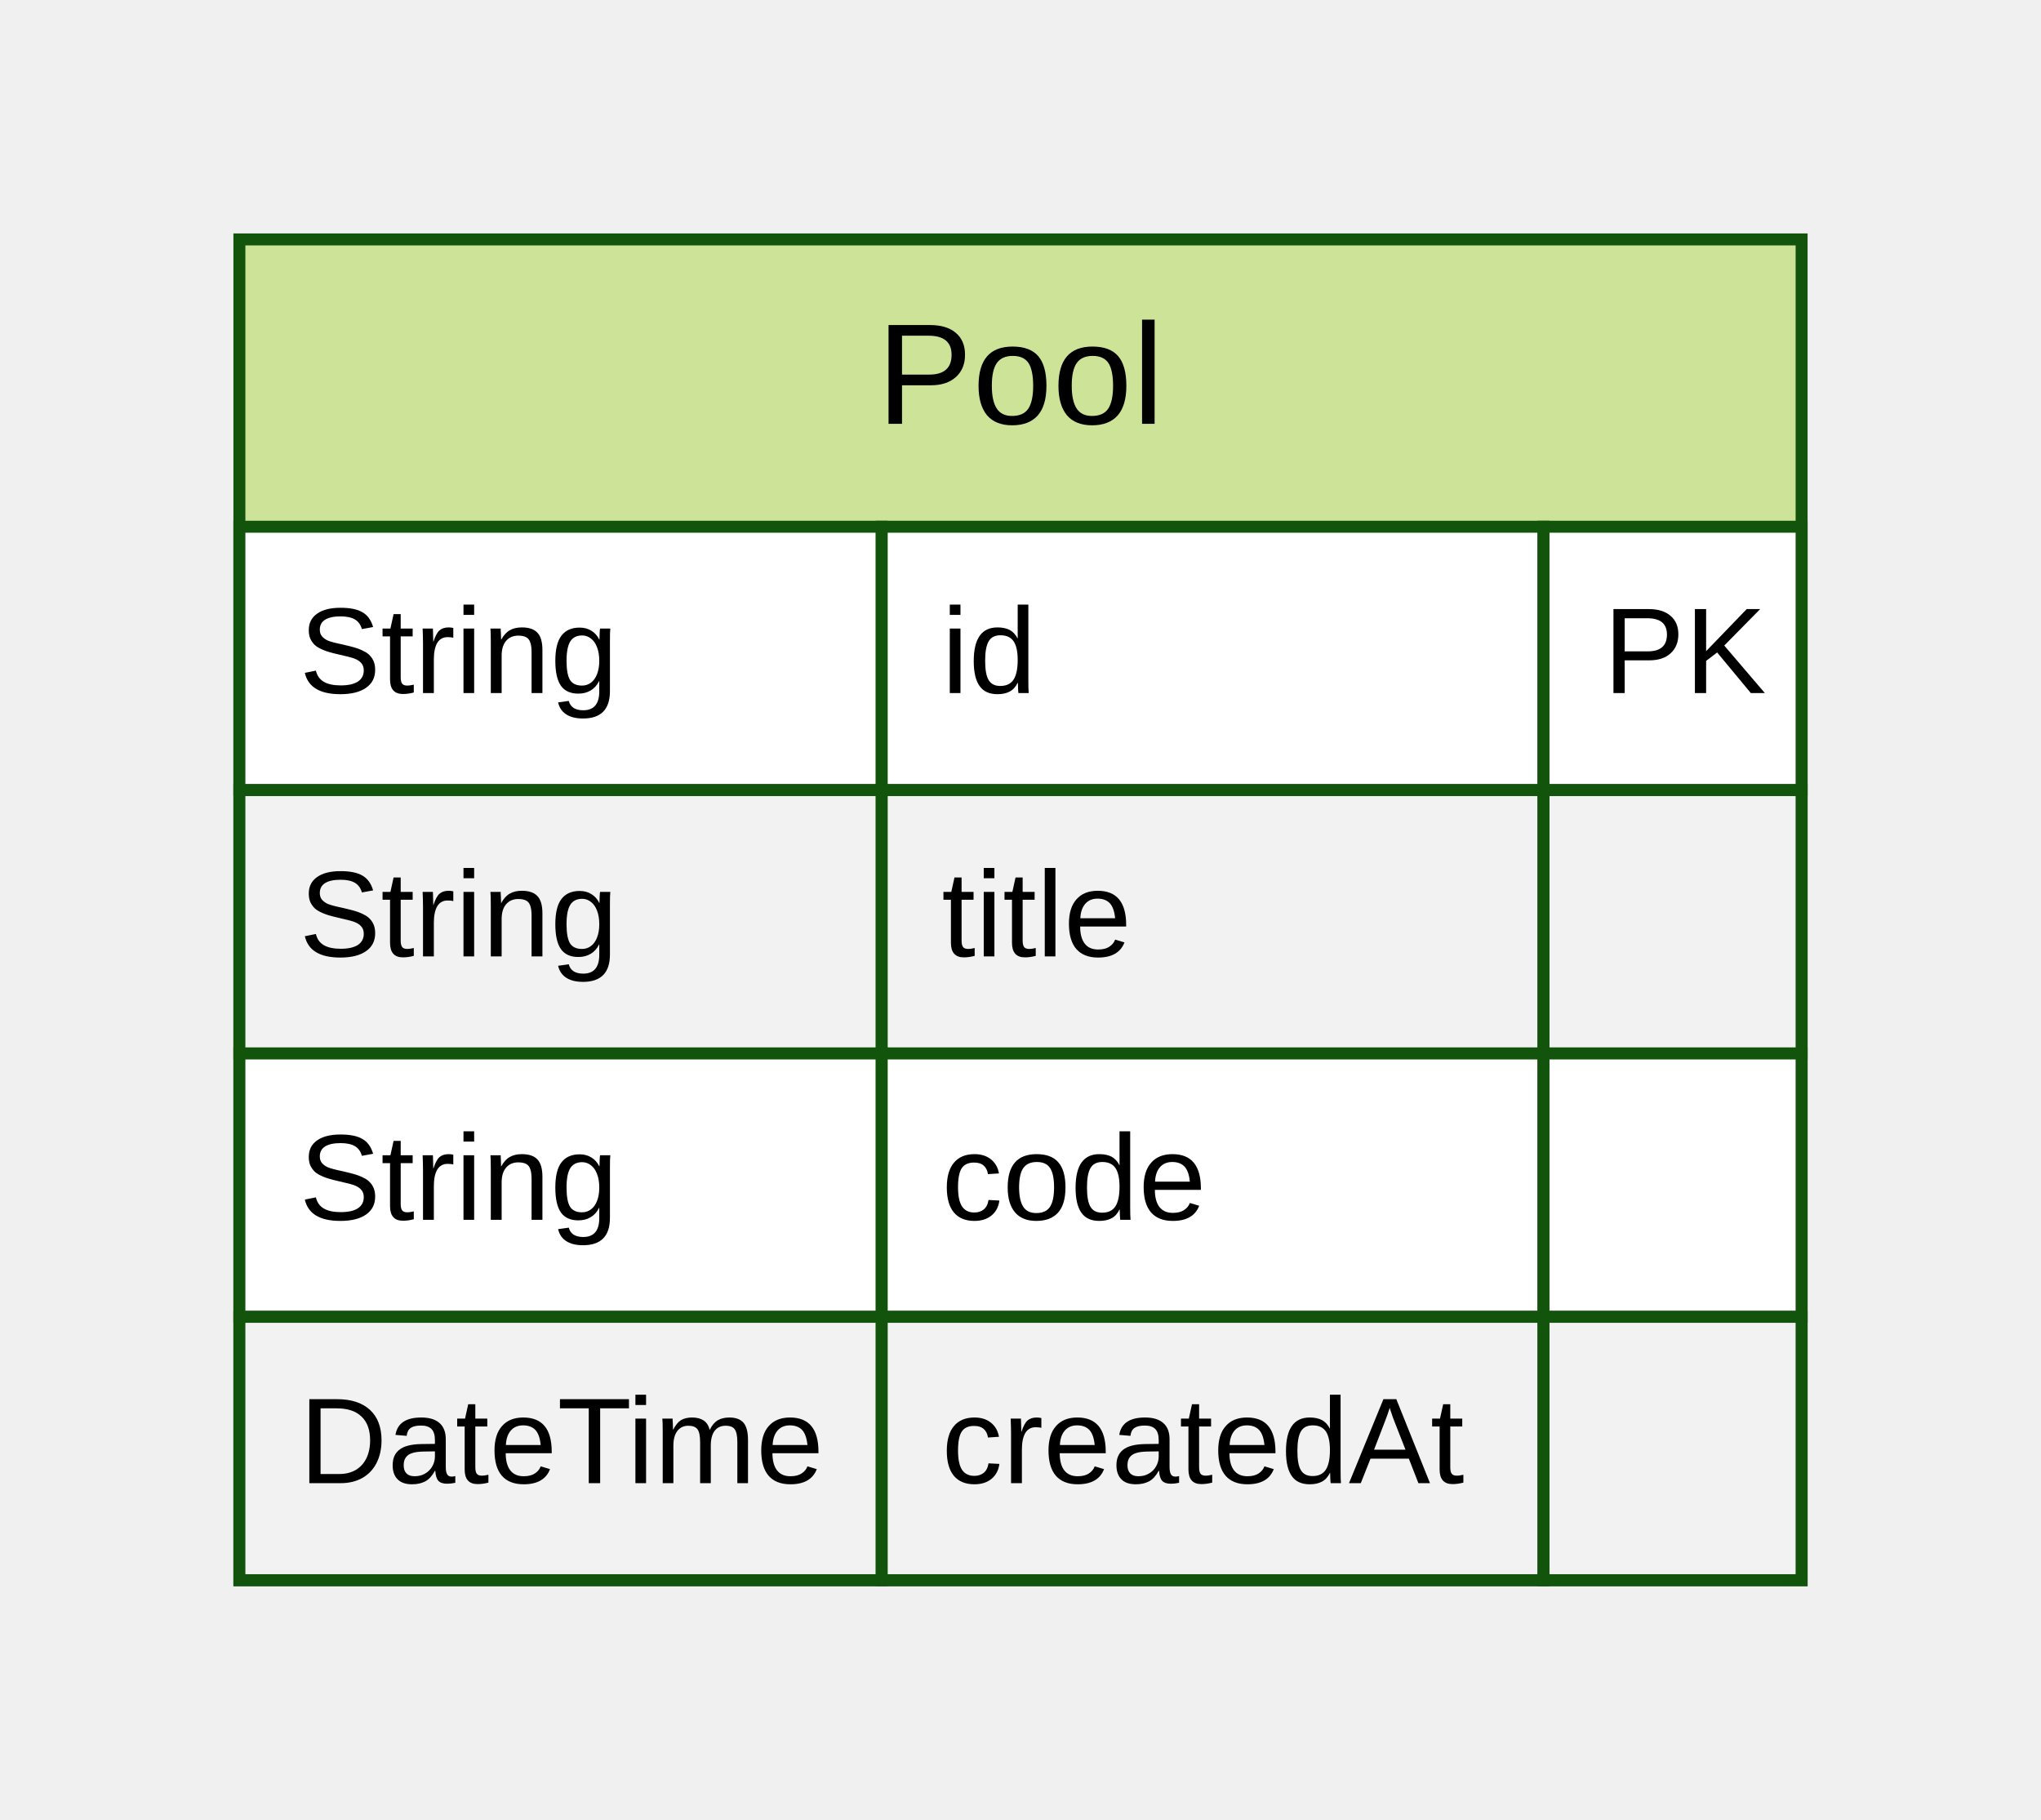
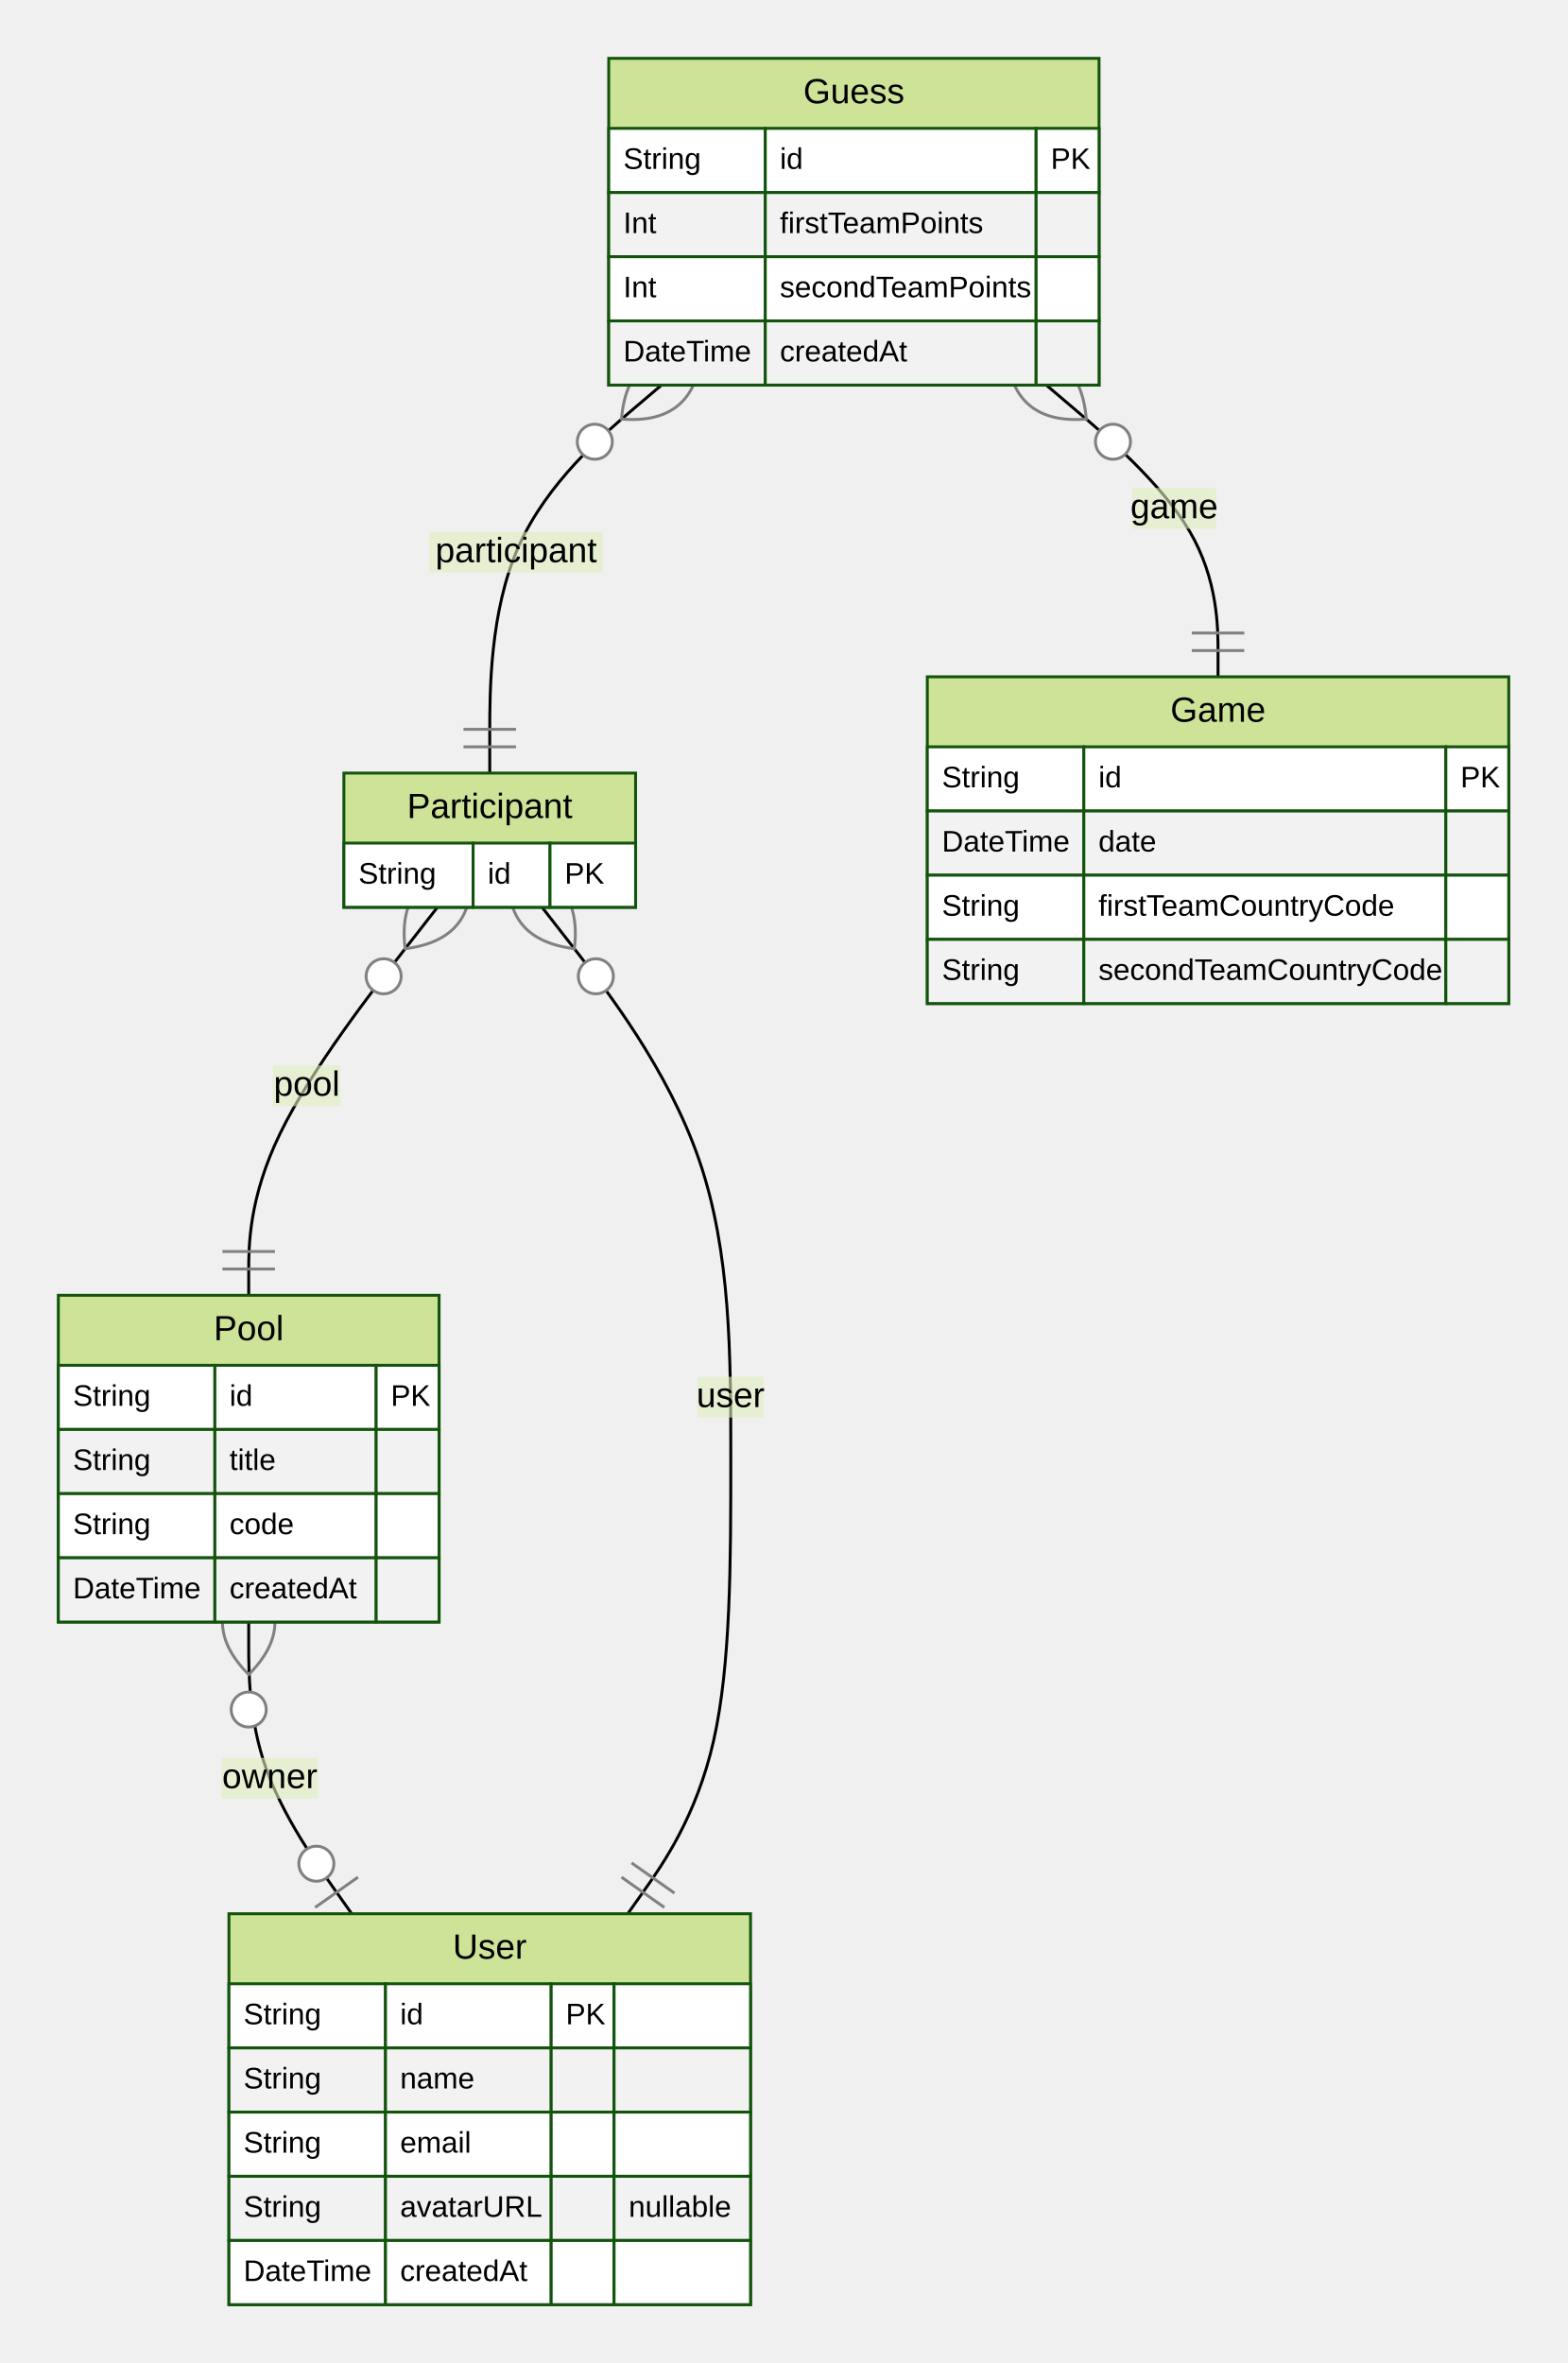
- <svg xmlns="http://www.w3.org/2000/svg" aria-labelledby="chart-title-mermaid-0 chart-desc-mermaid-0" role="img" viewBox="0 0 170.516 152" style="max-width: 170.516px; background-color: white;" width="100%" id="mermaid-0">
+ <svg xmlns="http://www.w3.org/2000/svg" aria-labelledby="chart-title-mermaid-0 chart-desc-mermaid-0" role="img" viewBox="0 0 537.207 810" style="max-width: 537.207px; background-color: white;" width="100%" id="mermaid-0">
  <style>#mermaid-0 {font-family:"trebuchet ms",verdana,arial,sans-serif;font-size:16px;fill:#000000;}#mermaid-0 .error-icon{fill:#552222;}#mermaid-0 .error-text{fill:#552222;stroke:#552222;}#mermaid-0 .edge-thickness-normal{stroke-width:2px;}#mermaid-0 .edge-thickness-thick{stroke-width:3.5px;}#mermaid-0 .edge-pattern-solid{stroke-dasharray:0;}#mermaid-0 .edge-pattern-dashed{stroke-dasharray:3;}#mermaid-0 .edge-pattern-dotted{stroke-dasharray:2;}#mermaid-0 .marker{fill:#000000;stroke:#000000;}#mermaid-0 .marker.cross{stroke:#000000;}#mermaid-0 svg{font-family:"trebuchet ms",verdana,arial,sans-serif;font-size:16px;}#mermaid-0 .entityBox{fill:#cde498;stroke:#13540c;}#mermaid-0 .attributeBoxOdd{fill:#ffffff;stroke:#13540c;}#mermaid-0 .attributeBoxEven{fill:#f2f2f2;stroke:#13540c;}#mermaid-0 .relationshipLabelBox{fill:hsl(78.158, 58.462%, 84.51%);opacity:0.7;background-color:hsl(78.158, 58.462%, 84.51%);}#mermaid-0 .relationshipLabelBox rect{opacity:0.5;}#mermaid-0 .relationshipLine{stroke:#000000;}#mermaid-0 :root{--mermaid-font-family:"trebuchet ms",verdana,arial,sans-serif;}</style>
  <g />
  <defs>
    <marker orient="auto" markerHeight="18" markerWidth="18" refY="9" refX="0" id="ONLY_ONE_START">
      <path d="M9,0 L9,18 M15,0 L15,18" fill="none" stroke="gray" />
    </marker>
  </defs>
  <defs>
    <marker orient="auto" markerHeight="18" markerWidth="18" refY="9" refX="18" id="ONLY_ONE_END">
      <path d="M3,0 L3,18 M9,0 L9,18" fill="none" stroke="gray" />
    </marker>
  </defs>
  <defs>
    <marker orient="auto" markerHeight="18" markerWidth="30" refY="9" refX="0" id="ZERO_OR_ONE_START">
      <circle r="6" cy="9" cx="21" fill="white" stroke="gray" />
      <path d="M9,0 L9,18" fill="none" stroke="gray" />
    </marker>
  </defs>
  <defs>
    <marker orient="auto" markerHeight="18" markerWidth="30" refY="9" refX="30" id="ZERO_OR_ONE_END">
      <circle r="6" cy="9" cx="9" fill="white" stroke="gray" />
      <path d="M21,0 L21,18" fill="none" stroke="gray" />
    </marker>
  </defs>
  <defs>
    <marker orient="auto" markerHeight="36" markerWidth="45" refY="18" refX="18" id="ONE_OR_MORE_START">
      <path d="M0,18 Q 18,0 36,18 Q 18,36 0,18 M42,9 L42,27" fill="none" stroke="gray" />
    </marker>
  </defs>
  <defs>
    <marker orient="auto" markerHeight="36" markerWidth="45" refY="18" refX="27" id="ONE_OR_MORE_END">
      <path d="M3,9 L3,27 M9,18 Q27,0 45,18 Q27,36 9,18" fill="none" stroke="gray" />
    </marker>
  </defs>
  <defs>
    <marker orient="auto" markerHeight="36" markerWidth="57" refY="18" refX="18" id="ZERO_OR_MORE_START">
      <circle r="6" cy="18" cx="48" fill="white" stroke="gray" />
      <path d="M0,18 Q18,0 36,18 Q18,36 0,18" fill="none" stroke="gray" />
    </marker>
  </defs>
  <defs>
    <marker orient="auto" markerHeight="36" markerWidth="57" refY="18" refX="39" id="ZERO_OR_MORE_END">
      <circle r="6" cy="18" cx="9" fill="white" stroke="gray" />
      <path d="M21,18 Q39,0 57,18 Q39,36 21,18" fill="none" stroke="gray" />
    </marker>
  </defs>
-   <g transform="translate(20,20 )" id="Pool">
+   <path marker-start="url(#ZERO_OR_MORE_START)" marker-end="url(#ZERO_OR_ONE_END)" fill="none" stroke="gray" d="M85.258,556L85.258,564.333C85.258,572.667,85.258,589.333,91.143,606C97.028,622.667,108.799,639.333,114.684,647.667L120.569,656" class="er relationshipLine" />
+   <path marker-start="url(#ZERO_OR_MORE_START)" marker-end="url(#ONLY_ONE_END)" fill="none" stroke="gray" d="M185.816,311L196.599,324.833C207.382,338.667,228.949,366.333,239.732,397.833C250.516,429.333,250.516,464.667,250.516,500C250.516,535.333,250.516,570.667,244.63,596.667C238.745,622.667,226.975,639.333,221.089,647.667L215.204,656" class="er relationshipLine" />
+   <path marker-start="url(#ZERO_OR_MORE_START)" marker-end="url(#ONLY_ONE_END)" fill="none" stroke="gray" d="M149.958,311L139.174,324.833C128.391,338.667,106.824,366.333,96.041,388.5C85.258,410.667,85.258,427.333,85.258,435.667L85.258,444" class="er relationshipLine" />
+   <path marker-start="url(#ZERO_OR_MORE_START)" marker-end="url(#ONLY_ONE_END)" fill="none" stroke="gray" d="M226.769,132L216.955,140.333C207.141,148.667,187.514,165.333,177.7,187.5C167.887,209.667,167.887,237.333,167.887,251.167L167.887,265" class="er relationshipLine" />
+   <path marker-start="url(#ZERO_OR_MORE_START)" marker-end="url(#ONLY_ONE_END)" fill="none" stroke="gray" d="M358.665,132L368.478,140.333C378.292,148.667,397.92,165.333,407.733,182C417.547,198.667,417.547,215.333,417.547,223.667L417.547,232" class="er relationshipLine" />
+   <g transform="translate(20,444 )" id="Pool">
    <rect height="112" width="130.516" y="0" x="0" stroke="gray" fill-opacity="100%" fill="honeydew" class="er entityBox" />
    <text transform="translate(65.25781,12)" style="font-family: &quot;trebuchet ms&quot;, verdana, arial, sans-serif;; font-size: 12px" text-anchor="middle" dominant-baseline="middle" y="0" x="0" id="entity-Pool" class="er entityLabel">Pool</text>
    <rect height="22" width="53.664" y="24" x="0" stroke="gray" fill-opacity="100%" fill="honeydew" class="er attributeBoxOdd" />
    <text transform="translate(5,35)" style="font-family: &quot;trebuchet ms&quot;, verdana, arial, sans-serif;; font-size: 10.2px" text-anchor="left" dominant-baseline="middle" y="0" x="0" id="entity-Pool-attr-1-type" class="er entityLabel">String</text>
    <rect height="22" width="55.289" y="24" x="53.664" stroke="gray" fill-opacity="100%" fill="honeydew" class="er attributeBoxOdd" />
    <text transform="translate(58.66406,35)" style="font-family: &quot;trebuchet ms&quot;, verdana, arial, sans-serif;; font-size: 10.2px" text-anchor="left" dominant-baseline="middle" y="0" x="0" id="entity-Pool-attr-1-name" class="er entityLabel">id</text>
    <rect height="22" width="21.562" y="24" x="108.953" stroke="gray" fill-opacity="100%" fill="honeydew" class="er attributeBoxOdd" />
    <text transform="translate(113.9531,35)" style="font-family: &quot;trebuchet ms&quot;, verdana, arial, sans-serif;; font-size: 10.2px" text-anchor="left" dominant-baseline="middle" y="0" x="0" id="entity-Pool-attr-1-key" class="er entityLabel">PK</text>
    <rect height="22" width="53.664" y="46" x="0" stroke="gray" fill-opacity="100%" fill="honeydew" class="er attributeBoxEven" />
    <text transform="translate(5,57)" style="font-family: &quot;trebuchet ms&quot;, verdana, arial, sans-serif;; font-size: 10.2px" text-anchor="left" dominant-baseline="middle" y="0" x="0" id="entity-Pool-attr-2-type" class="er entityLabel">String</text>
    <rect height="22" width="55.289" y="46" x="53.664" stroke="gray" fill-opacity="100%" fill="honeydew" class="er attributeBoxEven" />
    <text transform="translate(58.66406,57)" style="font-family: &quot;trebuchet ms&quot;, verdana, arial, sans-serif;; font-size: 10.2px" text-anchor="left" dominant-baseline="middle" y="0" x="0" id="entity-Pool-attr-2-name" class="er entityLabel">title</text>
    <rect height="22" width="21.562" y="46" x="108.953" stroke="gray" fill-opacity="100%" fill="honeydew" class="er attributeBoxEven" />
    <text transform="translate(113.9531,57)" style="font-family: &quot;trebuchet ms&quot;, verdana, arial, sans-serif;; font-size: 10.2px" text-anchor="left" dominant-baseline="middle" y="0" x="0" id="entity-Pool-attr-2-key" class="er entityLabel" />
    <rect height="22" width="53.664" y="68" x="0" stroke="gray" fill-opacity="100%" fill="honeydew" class="er attributeBoxOdd" />
    <text transform="translate(5,79)" style="font-family: &quot;trebuchet ms&quot;, verdana, arial, sans-serif;; font-size: 10.2px" text-anchor="left" dominant-baseline="middle" y="0" x="0" id="entity-Pool-attr-3-type" class="er entityLabel">String</text>
    <rect height="22" width="55.289" y="68" x="53.664" stroke="gray" fill-opacity="100%" fill="honeydew" class="er attributeBoxOdd" />
    <text transform="translate(58.66406,79)" style="font-family: &quot;trebuchet ms&quot;, verdana, arial, sans-serif;; font-size: 10.2px" text-anchor="left" dominant-baseline="middle" y="0" x="0" id="entity-Pool-attr-3-name" class="er entityLabel">code</text>
    <rect height="22" width="21.562" y="68" x="108.953" stroke="gray" fill-opacity="100%" fill="honeydew" class="er attributeBoxOdd" />
    <text transform="translate(113.9531,79)" style="font-family: &quot;trebuchet ms&quot;, verdana, arial, sans-serif;; font-size: 10.2px" text-anchor="left" dominant-baseline="middle" y="0" x="0" id="entity-Pool-attr-3-key" class="er entityLabel" />
    <rect height="22" width="53.664" y="90" x="0" stroke="gray" fill-opacity="100%" fill="honeydew" class="er attributeBoxEven" />
    <text transform="translate(5,101)" style="font-family: &quot;trebuchet ms&quot;, verdana, arial, sans-serif;; font-size: 10.2px" text-anchor="left" dominant-baseline="middle" y="0" x="0" id="entity-Pool-attr-4-type" class="er entityLabel">DateTime</text>
    <rect height="22" width="55.289" y="90" x="53.664" stroke="gray" fill-opacity="100%" fill="honeydew" class="er attributeBoxEven" />
    <text transform="translate(58.66406,101)" style="font-family: &quot;trebuchet ms&quot;, verdana, arial, sans-serif;; font-size: 10.2px" text-anchor="left" dominant-baseline="middle" y="0" x="0" id="entity-Pool-attr-4-name" class="er entityLabel">createdAt</text>
    <rect height="22" width="21.562" y="90" x="108.953" stroke="gray" fill-opacity="100%" fill="honeydew" class="er attributeBoxEven" />
    <text transform="translate(113.9531,101)" style="font-family: &quot;trebuchet ms&quot;, verdana, arial, sans-serif;; font-size: 10.2px" text-anchor="left" dominant-baseline="middle" y="0" x="0" id="entity-Pool-attr-4-key" class="er entityLabel" />
  </g>
+   <g transform="translate(117.8867,265 )" id="Participant">
+     <rect height="46" width="100" y="0" x="0" stroke="gray" fill-opacity="100%" fill="honeydew" class="er entityBox" />
+     <text transform="translate(50,12)" style="font-family: &quot;trebuchet ms&quot;, verdana, arial, sans-serif;; font-size: 12px" text-anchor="middle" dominant-baseline="middle" y="0" x="0" id="entity-Participant" class="er entityLabel">Participant</text>
+     <rect height="22" width="44.297" y="24" x="0" stroke="gray" fill-opacity="100%" fill="honeydew" class="er attributeBoxOdd" />
+     <text transform="translate(5,35)" style="font-family: &quot;trebuchet ms&quot;, verdana, arial, sans-serif;; font-size: 10.2px" text-anchor="left" dominant-baseline="middle" y="0" x="0" id="entity-Participant-attr-1-type" class="er entityLabel">String</text>
+     <rect height="22" width="26.367" y="24" x="44.297" stroke="gray" fill-opacity="100%" fill="honeydew" class="er attributeBoxOdd" />
+     <text transform="translate(49.29688,35)" style="font-family: &quot;trebuchet ms&quot;, verdana, arial, sans-serif;; font-size: 10.2px" text-anchor="left" dominant-baseline="middle" y="0" x="0" id="entity-Participant-attr-1-name" class="er entityLabel">id</text>
+     <rect height="22" width="29.336" y="24" x="70.664" stroke="gray" fill-opacity="100%" fill="honeydew" class="er attributeBoxOdd" />
+     <text transform="translate(75.66406,35)" style="font-family: &quot;trebuchet ms&quot;, verdana, arial, sans-serif;; font-size: 10.2px" text-anchor="left" dominant-baseline="middle" y="0" x="0" id="entity-Participant-attr-1-key" class="er entityLabel">PK</text>
+   </g>
+   <g transform="translate(78.48438,656 )" id="User">
+     <rect height="134" width="178.805" y="0" x="0" stroke="gray" fill-opacity="100%" fill="honeydew" class="er entityBox" />
+     <text transform="translate(89.40234,12)" style="font-family: &quot;trebuchet ms&quot;, verdana, arial, sans-serif;; font-size: 12px" text-anchor="middle" dominant-baseline="middle" y="0" x="0" id="entity-User" class="er entityLabel">User</text>
+     <rect height="22" width="53.664" y="24" x="0" stroke="gray" fill-opacity="100%" fill="honeydew" class="er attributeBoxOdd" />
+     <text transform="translate(5,35)" style="font-family: &quot;trebuchet ms&quot;, verdana, arial, sans-serif;; font-size: 10.2px" text-anchor="left" dominant-baseline="middle" y="0" x="0" id="entity-User-attr-1-type" class="er entityLabel">String</text>
+     <rect height="22" width="56.797" y="24" x="53.664" stroke="gray" fill-opacity="100%" fill="honeydew" class="er attributeBoxOdd" />
+     <text transform="translate(58.66406,35)" style="font-family: &quot;trebuchet ms&quot;, verdana, arial, sans-serif;; font-size: 10.2px" text-anchor="left" dominant-baseline="middle" y="0" x="0" id="entity-User-attr-1-name" class="er entityLabel">id</text>
+     <rect height="22" width="21.562" y="24" x="110.461" stroke="gray" fill-opacity="100%" fill="honeydew" class="er attributeBoxOdd" />
+     <text transform="translate(115.4609,35)" style="font-family: &quot;trebuchet ms&quot;, verdana, arial, sans-serif;; font-size: 10.2px" text-anchor="left" dominant-baseline="middle" y="0" x="0" id="entity-User-attr-1-key" class="er entityLabel">PK</text>
+     <rect height="22" width="46.781" y="24" x="132.023" stroke="gray" fill-opacity="100%" fill="honeydew" class="er attributeBoxOdd" />
+     <text transform="translate(137.0234,35)" style="font-family: &quot;trebuchet ms&quot;, verdana, arial, sans-serif;; font-size: 10.2px" text-anchor="left" dominant-baseline="middle" y="0" x="0" id="entity-User-attr-1-comment" class="er entityLabel" />
+     <rect height="22" width="53.664" y="46" x="0" stroke="gray" fill-opacity="100%" fill="honeydew" class="er attributeBoxEven" />
+     <text transform="translate(5,57)" style="font-family: &quot;trebuchet ms&quot;, verdana, arial, sans-serif;; font-size: 10.2px" text-anchor="left" dominant-baseline="middle" y="0" x="0" id="entity-User-attr-2-type" class="er entityLabel">String</text>
+     <rect height="22" width="56.797" y="46" x="53.664" stroke="gray" fill-opacity="100%" fill="honeydew" class="er attributeBoxEven" />
+     <text transform="translate(58.66406,57)" style="font-family: &quot;trebuchet ms&quot;, verdana, arial, sans-serif;; font-size: 10.2px" text-anchor="left" dominant-baseline="middle" y="0" x="0" id="entity-User-attr-2-name" class="er entityLabel">name</text>
+     <rect height="22" width="21.562" y="46" x="110.461" stroke="gray" fill-opacity="100%" fill="honeydew" class="er attributeBoxEven" />
+     <text transform="translate(115.4609,57)" style="font-family: &quot;trebuchet ms&quot;, verdana, arial, sans-serif;; font-size: 10.2px" text-anchor="left" dominant-baseline="middle" y="0" x="0" id="entity-User-attr-2-key" class="er entityLabel" />
+     <rect height="22" width="46.781" y="46" x="132.023" stroke="gray" fill-opacity="100%" fill="honeydew" class="er attributeBoxEven" />
+     <text transform="translate(137.0234,57)" style="font-family: &quot;trebuchet ms&quot;, verdana, arial, sans-serif;; font-size: 10.2px" text-anchor="left" dominant-baseline="middle" y="0" x="0" id="entity-User-attr-2-comment" class="er entityLabel" />
+     <rect height="22" width="53.664" y="68" x="0" stroke="gray" fill-opacity="100%" fill="honeydew" class="er attributeBoxOdd" />
+     <text transform="translate(5,79)" style="font-family: &quot;trebuchet ms&quot;, verdana, arial, sans-serif;; font-size: 10.2px" text-anchor="left" dominant-baseline="middle" y="0" x="0" id="entity-User-attr-3-type" class="er entityLabel">String</text>
+     <rect height="22" width="56.797" y="68" x="53.664" stroke="gray" fill-opacity="100%" fill="honeydew" class="er attributeBoxOdd" />
+     <text transform="translate(58.66406,79)" style="font-family: &quot;trebuchet ms&quot;, verdana, arial, sans-serif;; font-size: 10.2px" text-anchor="left" dominant-baseline="middle" y="0" x="0" id="entity-User-attr-3-name" class="er entityLabel">email</text>
+     <rect height="22" width="21.562" y="68" x="110.461" stroke="gray" fill-opacity="100%" fill="honeydew" class="er attributeBoxOdd" />
+     <text transform="translate(115.4609,79)" style="font-family: &quot;trebuchet ms&quot;, verdana, arial, sans-serif;; font-size: 10.2px" text-anchor="left" dominant-baseline="middle" y="0" x="0" id="entity-User-attr-3-key" class="er entityLabel" />
+     <rect height="22" width="46.781" y="68" x="132.023" stroke="gray" fill-opacity="100%" fill="honeydew" class="er attributeBoxOdd" />
+     <text transform="translate(137.0234,79)" style="font-family: &quot;trebuchet ms&quot;, verdana, arial, sans-serif;; font-size: 10.2px" text-anchor="left" dominant-baseline="middle" y="0" x="0" id="entity-User-attr-3-comment" class="er entityLabel" />
+     <rect height="22" width="53.664" y="90" x="0" stroke="gray" fill-opacity="100%" fill="honeydew" class="er attributeBoxEven" />
+     <text transform="translate(5,101)" style="font-family: &quot;trebuchet ms&quot;, verdana, arial, sans-serif;; font-size: 10.2px" text-anchor="left" dominant-baseline="middle" y="0" x="0" id="entity-User-attr-4-type" class="er entityLabel">String</text>
+     <rect height="22" width="56.797" y="90" x="53.664" stroke="gray" fill-opacity="100%" fill="honeydew" class="er attributeBoxEven" />
+     <text transform="translate(58.66406,101)" style="font-family: &quot;trebuchet ms&quot;, verdana, arial, sans-serif;; font-size: 10.2px" text-anchor="left" dominant-baseline="middle" y="0" x="0" id="entity-User-attr-4-name" class="er entityLabel">avatarURL</text>
+     <rect height="22" width="21.562" y="90" x="110.461" stroke="gray" fill-opacity="100%" fill="honeydew" class="er attributeBoxEven" />
+     <text transform="translate(115.4609,101)" style="font-family: &quot;trebuchet ms&quot;, verdana, arial, sans-serif;; font-size: 10.2px" text-anchor="left" dominant-baseline="middle" y="0" x="0" id="entity-User-attr-4-key" class="er entityLabel" />
+     <rect height="22" width="46.781" y="90" x="132.023" stroke="gray" fill-opacity="100%" fill="honeydew" class="er attributeBoxEven" />
+     <text transform="translate(137.0234,101)" style="font-family: &quot;trebuchet ms&quot;, verdana, arial, sans-serif;; font-size: 10.2px" text-anchor="left" dominant-baseline="middle" y="0" x="0" id="entity-User-attr-4-comment" class="er entityLabel">nullable</text>
+     <rect height="22" width="53.664" y="112" x="0" stroke="gray" fill-opacity="100%" fill="honeydew" class="er attributeBoxOdd" />
+     <text transform="translate(5,123)" style="font-family: &quot;trebuchet ms&quot;, verdana, arial, sans-serif;; font-size: 10.2px" text-anchor="left" dominant-baseline="middle" y="0" x="0" id="entity-User-attr-5-type" class="er entityLabel">DateTime</text>
+     <rect height="22" width="56.797" y="112" x="53.664" stroke="gray" fill-opacity="100%" fill="honeydew" class="er attributeBoxOdd" />
+     <text transform="translate(58.66406,123)" style="font-family: &quot;trebuchet ms&quot;, verdana, arial, sans-serif;; font-size: 10.2px" text-anchor="left" dominant-baseline="middle" y="0" x="0" id="entity-User-attr-5-name" class="er entityLabel">createdAt</text>
+     <rect height="22" width="21.562" y="112" x="110.461" stroke="gray" fill-opacity="100%" fill="honeydew" class="er attributeBoxOdd" />
+     <text transform="translate(115.4609,123)" style="font-family: &quot;trebuchet ms&quot;, verdana, arial, sans-serif;; font-size: 10.2px" text-anchor="left" dominant-baseline="middle" y="0" x="0" id="entity-User-attr-5-key" class="er entityLabel" />
+     <rect height="22" width="46.781" y="112" x="132.023" stroke="gray" fill-opacity="100%" fill="honeydew" class="er attributeBoxOdd" />
+     <text transform="translate(137.0234,123)" style="font-family: &quot;trebuchet ms&quot;, verdana, arial, sans-serif;; font-size: 10.2px" text-anchor="left" dominant-baseline="middle" y="0" x="0" id="entity-User-attr-5-comment" class="er entityLabel" />
+   </g>
+   <g transform="translate(317.8867,232 )" id="Game">
+     <rect height="112" width="199.32" y="0" x="0" stroke="gray" fill-opacity="100%" fill="honeydew" class="er entityBox" />
+     <text transform="translate(99.66016,12)" style="font-family: &quot;trebuchet ms&quot;, verdana, arial, sans-serif;; font-size: 12px" text-anchor="middle" dominant-baseline="middle" y="0" x="0" id="entity-Game" class="er entityLabel">Game</text>
+     <rect height="22" width="53.664" y="24" x="0" stroke="gray" fill-opacity="100%" fill="honeydew" class="er attributeBoxOdd" />
+     <text transform="translate(5,35)" style="font-family: &quot;trebuchet ms&quot;, verdana, arial, sans-serif;; font-size: 10.2px" text-anchor="left" dominant-baseline="middle" y="0" x="0" id="entity-Game-attr-1-type" class="er entityLabel">String</text>
+     <rect height="22" width="124.094" y="24" x="53.664" stroke="gray" fill-opacity="100%" fill="honeydew" class="er attributeBoxOdd" />
+     <text transform="translate(58.66406,35)" style="font-family: &quot;trebuchet ms&quot;, verdana, arial, sans-serif;; font-size: 10.2px" text-anchor="left" dominant-baseline="middle" y="0" x="0" id="entity-Game-attr-1-name" class="er entityLabel">id</text>
+     <rect height="22" width="21.562" y="24" x="177.758" stroke="gray" fill-opacity="100%" fill="honeydew" class="er attributeBoxOdd" />
+     <text transform="translate(182.7578,35)" style="font-family: &quot;trebuchet ms&quot;, verdana, arial, sans-serif;; font-size: 10.2px" text-anchor="left" dominant-baseline="middle" y="0" x="0" id="entity-Game-attr-1-key" class="er entityLabel">PK</text>
+     <rect height="22" width="53.664" y="46" x="0" stroke="gray" fill-opacity="100%" fill="honeydew" class="er attributeBoxEven" />
+     <text transform="translate(5,57)" style="font-family: &quot;trebuchet ms&quot;, verdana, arial, sans-serif;; font-size: 10.2px" text-anchor="left" dominant-baseline="middle" y="0" x="0" id="entity-Game-attr-2-type" class="er entityLabel">DateTime</text>
+     <rect height="22" width="124.094" y="46" x="53.664" stroke="gray" fill-opacity="100%" fill="honeydew" class="er attributeBoxEven" />
+     <text transform="translate(58.66406,57)" style="font-family: &quot;trebuchet ms&quot;, verdana, arial, sans-serif;; font-size: 10.2px" text-anchor="left" dominant-baseline="middle" y="0" x="0" id="entity-Game-attr-2-name" class="er entityLabel">date</text>
+     <rect height="22" width="21.562" y="46" x="177.758" stroke="gray" fill-opacity="100%" fill="honeydew" class="er attributeBoxEven" />
+     <text transform="translate(182.7578,57)" style="font-family: &quot;trebuchet ms&quot;, verdana, arial, sans-serif;; font-size: 10.2px" text-anchor="left" dominant-baseline="middle" y="0" x="0" id="entity-Game-attr-2-key" class="er entityLabel" />
+     <rect height="22" width="53.664" y="68" x="0" stroke="gray" fill-opacity="100%" fill="honeydew" class="er attributeBoxOdd" />
+     <text transform="translate(5,79)" style="font-family: &quot;trebuchet ms&quot;, verdana, arial, sans-serif;; font-size: 10.2px" text-anchor="left" dominant-baseline="middle" y="0" x="0" id="entity-Game-attr-3-type" class="er entityLabel">String</text>
+     <rect height="22" width="124.094" y="68" x="53.664" stroke="gray" fill-opacity="100%" fill="honeydew" class="er attributeBoxOdd" />
+     <text transform="translate(58.66406,79)" style="font-family: &quot;trebuchet ms&quot;, verdana, arial, sans-serif;; font-size: 10.2px" text-anchor="left" dominant-baseline="middle" y="0" x="0" id="entity-Game-attr-3-name" class="er entityLabel">firstTeamCountryCode</text>
+     <rect height="22" width="21.562" y="68" x="177.758" stroke="gray" fill-opacity="100%" fill="honeydew" class="er attributeBoxOdd" />
+     <text transform="translate(182.7578,79)" style="font-family: &quot;trebuchet ms&quot;, verdana, arial, sans-serif;; font-size: 10.2px" text-anchor="left" dominant-baseline="middle" y="0" x="0" id="entity-Game-attr-3-key" class="er entityLabel" />
+     <rect height="22" width="53.664" y="90" x="0" stroke="gray" fill-opacity="100%" fill="honeydew" class="er attributeBoxEven" />
+     <text transform="translate(5,101)" style="font-family: &quot;trebuchet ms&quot;, verdana, arial, sans-serif;; font-size: 10.2px" text-anchor="left" dominant-baseline="middle" y="0" x="0" id="entity-Game-attr-4-type" class="er entityLabel">String</text>
+     <rect height="22" width="124.094" y="90" x="53.664" stroke="gray" fill-opacity="100%" fill="honeydew" class="er attributeBoxEven" />
+     <text transform="translate(58.66406,101)" style="font-family: &quot;trebuchet ms&quot;, verdana, arial, sans-serif;; font-size: 10.2px" text-anchor="left" dominant-baseline="middle" y="0" x="0" id="entity-Game-attr-4-name" class="er entityLabel">secondTeamCountryCode</text>
+     <rect height="22" width="21.562" y="90" x="177.758" stroke="gray" fill-opacity="100%" fill="honeydew" class="er attributeBoxEven" />
+     <text transform="translate(182.7578,101)" style="font-family: &quot;trebuchet ms&quot;, verdana, arial, sans-serif;; font-size: 10.2px" text-anchor="left" dominant-baseline="middle" y="0" x="0" id="entity-Game-attr-4-key" class="er entityLabel" />
+   </g>
+   <g transform="translate(208.6777,20 )" id="Guess">
+     <rect height="112" width="168.078" y="0" x="0" stroke="gray" fill-opacity="100%" fill="honeydew" class="er entityBox" />
+     <text transform="translate(84.03906,12)" style="font-family: &quot;trebuchet ms&quot;, verdana, arial, sans-serif;; font-size: 12px" text-anchor="middle" dominant-baseline="middle" y="0" x="0" id="entity-Guess" class="er entityLabel">Guess</text>
+     <rect height="22" width="53.664" y="24" x="0" stroke="gray" fill-opacity="100%" fill="honeydew" class="er attributeBoxOdd" />
+     <text transform="translate(5,35)" style="font-family: &quot;trebuchet ms&quot;, verdana, arial, sans-serif;; font-size: 10.2px" text-anchor="left" dominant-baseline="middle" y="0" x="0" id="entity-Guess-attr-1-type" class="er entityLabel">String</text>
+     <rect height="22" width="92.852" y="24" x="53.664" stroke="gray" fill-opacity="100%" fill="honeydew" class="er attributeBoxOdd" />
+     <text transform="translate(58.66406,35)" style="font-family: &quot;trebuchet ms&quot;, verdana, arial, sans-serif;; font-size: 10.2px" text-anchor="left" dominant-baseline="middle" y="0" x="0" id="entity-Guess-attr-1-name" class="er entityLabel">id</text>
+     <rect height="22" width="21.562" y="24" x="146.516" stroke="gray" fill-opacity="100%" fill="honeydew" class="er attributeBoxOdd" />
+     <text transform="translate(151.5156,35)" style="font-family: &quot;trebuchet ms&quot;, verdana, arial, sans-serif;; font-size: 10.2px" text-anchor="left" dominant-baseline="middle" y="0" x="0" id="entity-Guess-attr-1-key" class="er entityLabel">PK</text>
+     <rect height="22" width="53.664" y="46" x="0" stroke="gray" fill-opacity="100%" fill="honeydew" class="er attributeBoxEven" />
+     <text transform="translate(5,57)" style="font-family: &quot;trebuchet ms&quot;, verdana, arial, sans-serif;; font-size: 10.2px" text-anchor="left" dominant-baseline="middle" y="0" x="0" id="entity-Guess-attr-2-type" class="er entityLabel">Int</text>
+     <rect height="22" width="92.852" y="46" x="53.664" stroke="gray" fill-opacity="100%" fill="honeydew" class="er attributeBoxEven" />
+     <text transform="translate(58.66406,57)" style="font-family: &quot;trebuchet ms&quot;, verdana, arial, sans-serif;; font-size: 10.2px" text-anchor="left" dominant-baseline="middle" y="0" x="0" id="entity-Guess-attr-2-name" class="er entityLabel">firstTeamPoints</text>
+     <rect height="22" width="21.562" y="46" x="146.516" stroke="gray" fill-opacity="100%" fill="honeydew" class="er attributeBoxEven" />
+     <text transform="translate(151.5156,57)" style="font-family: &quot;trebuchet ms&quot;, verdana, arial, sans-serif;; font-size: 10.2px" text-anchor="left" dominant-baseline="middle" y="0" x="0" id="entity-Guess-attr-2-key" class="er entityLabel" />
+     <rect height="22" width="53.664" y="68" x="0" stroke="gray" fill-opacity="100%" fill="honeydew" class="er attributeBoxOdd" />
+     <text transform="translate(5,79)" style="font-family: &quot;trebuchet ms&quot;, verdana, arial, sans-serif;; font-size: 10.2px" text-anchor="left" dominant-baseline="middle" y="0" x="0" id="entity-Guess-attr-3-type" class="er entityLabel">Int</text>
+     <rect height="22" width="92.852" y="68" x="53.664" stroke="gray" fill-opacity="100%" fill="honeydew" class="er attributeBoxOdd" />
+     <text transform="translate(58.66406,79)" style="font-family: &quot;trebuchet ms&quot;, verdana, arial, sans-serif;; font-size: 10.2px" text-anchor="left" dominant-baseline="middle" y="0" x="0" id="entity-Guess-attr-3-name" class="er entityLabel">secondTeamPoints</text>
+     <rect height="22" width="21.562" y="68" x="146.516" stroke="gray" fill-opacity="100%" fill="honeydew" class="er attributeBoxOdd" />
+     <text transform="translate(151.5156,79)" style="font-family: &quot;trebuchet ms&quot;, verdana, arial, sans-serif;; font-size: 10.2px" text-anchor="left" dominant-baseline="middle" y="0" x="0" id="entity-Guess-attr-3-key" class="er entityLabel" />
+     <rect height="22" width="53.664" y="90" x="0" stroke="gray" fill-opacity="100%" fill="honeydew" class="er attributeBoxEven" />
+     <text transform="translate(5,101)" style="font-family: &quot;trebuchet ms&quot;, verdana, arial, sans-serif;; font-size: 10.2px" text-anchor="left" dominant-baseline="middle" y="0" x="0" id="entity-Guess-attr-4-type" class="er entityLabel">DateTime</text>
+     <rect height="22" width="92.852" y="90" x="53.664" stroke="gray" fill-opacity="100%" fill="honeydew" class="er attributeBoxEven" />
+     <text transform="translate(58.66406,101)" style="font-family: &quot;trebuchet ms&quot;, verdana, arial, sans-serif;; font-size: 10.2px" text-anchor="left" dominant-baseline="middle" y="0" x="0" id="entity-Guess-attr-4-name" class="er entityLabel">createdAt</text>
+     <rect height="22" width="21.562" y="90" x="146.516" stroke="gray" fill-opacity="100%" fill="honeydew" class="er attributeBoxEven" />
+     <text transform="translate(151.5156,101)" style="font-family: &quot;trebuchet ms&quot;, verdana, arial, sans-serif;; font-size: 10.2px" text-anchor="left" dominant-baseline="middle" y="0" x="0" id="entity-Guess-attr-4-key" class="er entityLabel" />
+   </g>
+   <rect fill-opacity="85%" fill="white" height="14" width="33.141" y="602.546" x="75.911" class="er relationshipLabelBox" />
+   <text style="font-family: &quot;trebuchet ms&quot;, verdana, arial, sans-serif;; font-size: 12px" dominant-baseline="middle" text-anchor="middle" y="609.546" x="92.481" id="rel1" class="er relationshipLabel">owner</text>
+   <rect fill-opacity="85%" fill="white" height="14" width="22.625" y="471.925" x="239.118" class="er relationshipLabelBox" />
+   <text style="font-family: &quot;trebuchet ms&quot;, verdana, arial, sans-serif;; font-size: 12px" dominant-baseline="middle" text-anchor="middle" y="478.925" x="250.43" id="rel2" class="er relationshipLabel">user</text>
+   <rect fill-opacity="85%" fill="white" height="14" width="23.109" y="365.194" x="93.607" class="er relationshipLabelBox" />
+   <text style="font-family: &quot;trebuchet ms&quot;, verdana, arial, sans-serif;; font-size: 12px" dominant-baseline="middle" text-anchor="middle" y="372.194" x="105.162" id="rel3" class="er relationshipLabel">pool</text>
+   <rect fill-opacity="85%" fill="white" height="14" width="59.508" y="182.313" x="147.17" class="er relationshipLabelBox" />
+   <text style="font-family: &quot;trebuchet ms&quot;, verdana, arial, sans-serif;; font-size: 12px" dominant-baseline="middle" text-anchor="middle" y="189.313" x="176.924" id="rel4" class="er relationshipLabel">participant</text>
+   <rect fill-opacity="85%" fill="white" height="14" width="28.836" y="167.262" x="388.103" class="er relationshipLabelBox" />
+   <text style="font-family: &quot;trebuchet ms&quot;, verdana, arial, sans-serif;; font-size: 12px" dominant-baseline="middle" text-anchor="middle" y="174.262" x="402.521" id="rel5" class="er relationshipLabel">game</text>
</svg>
